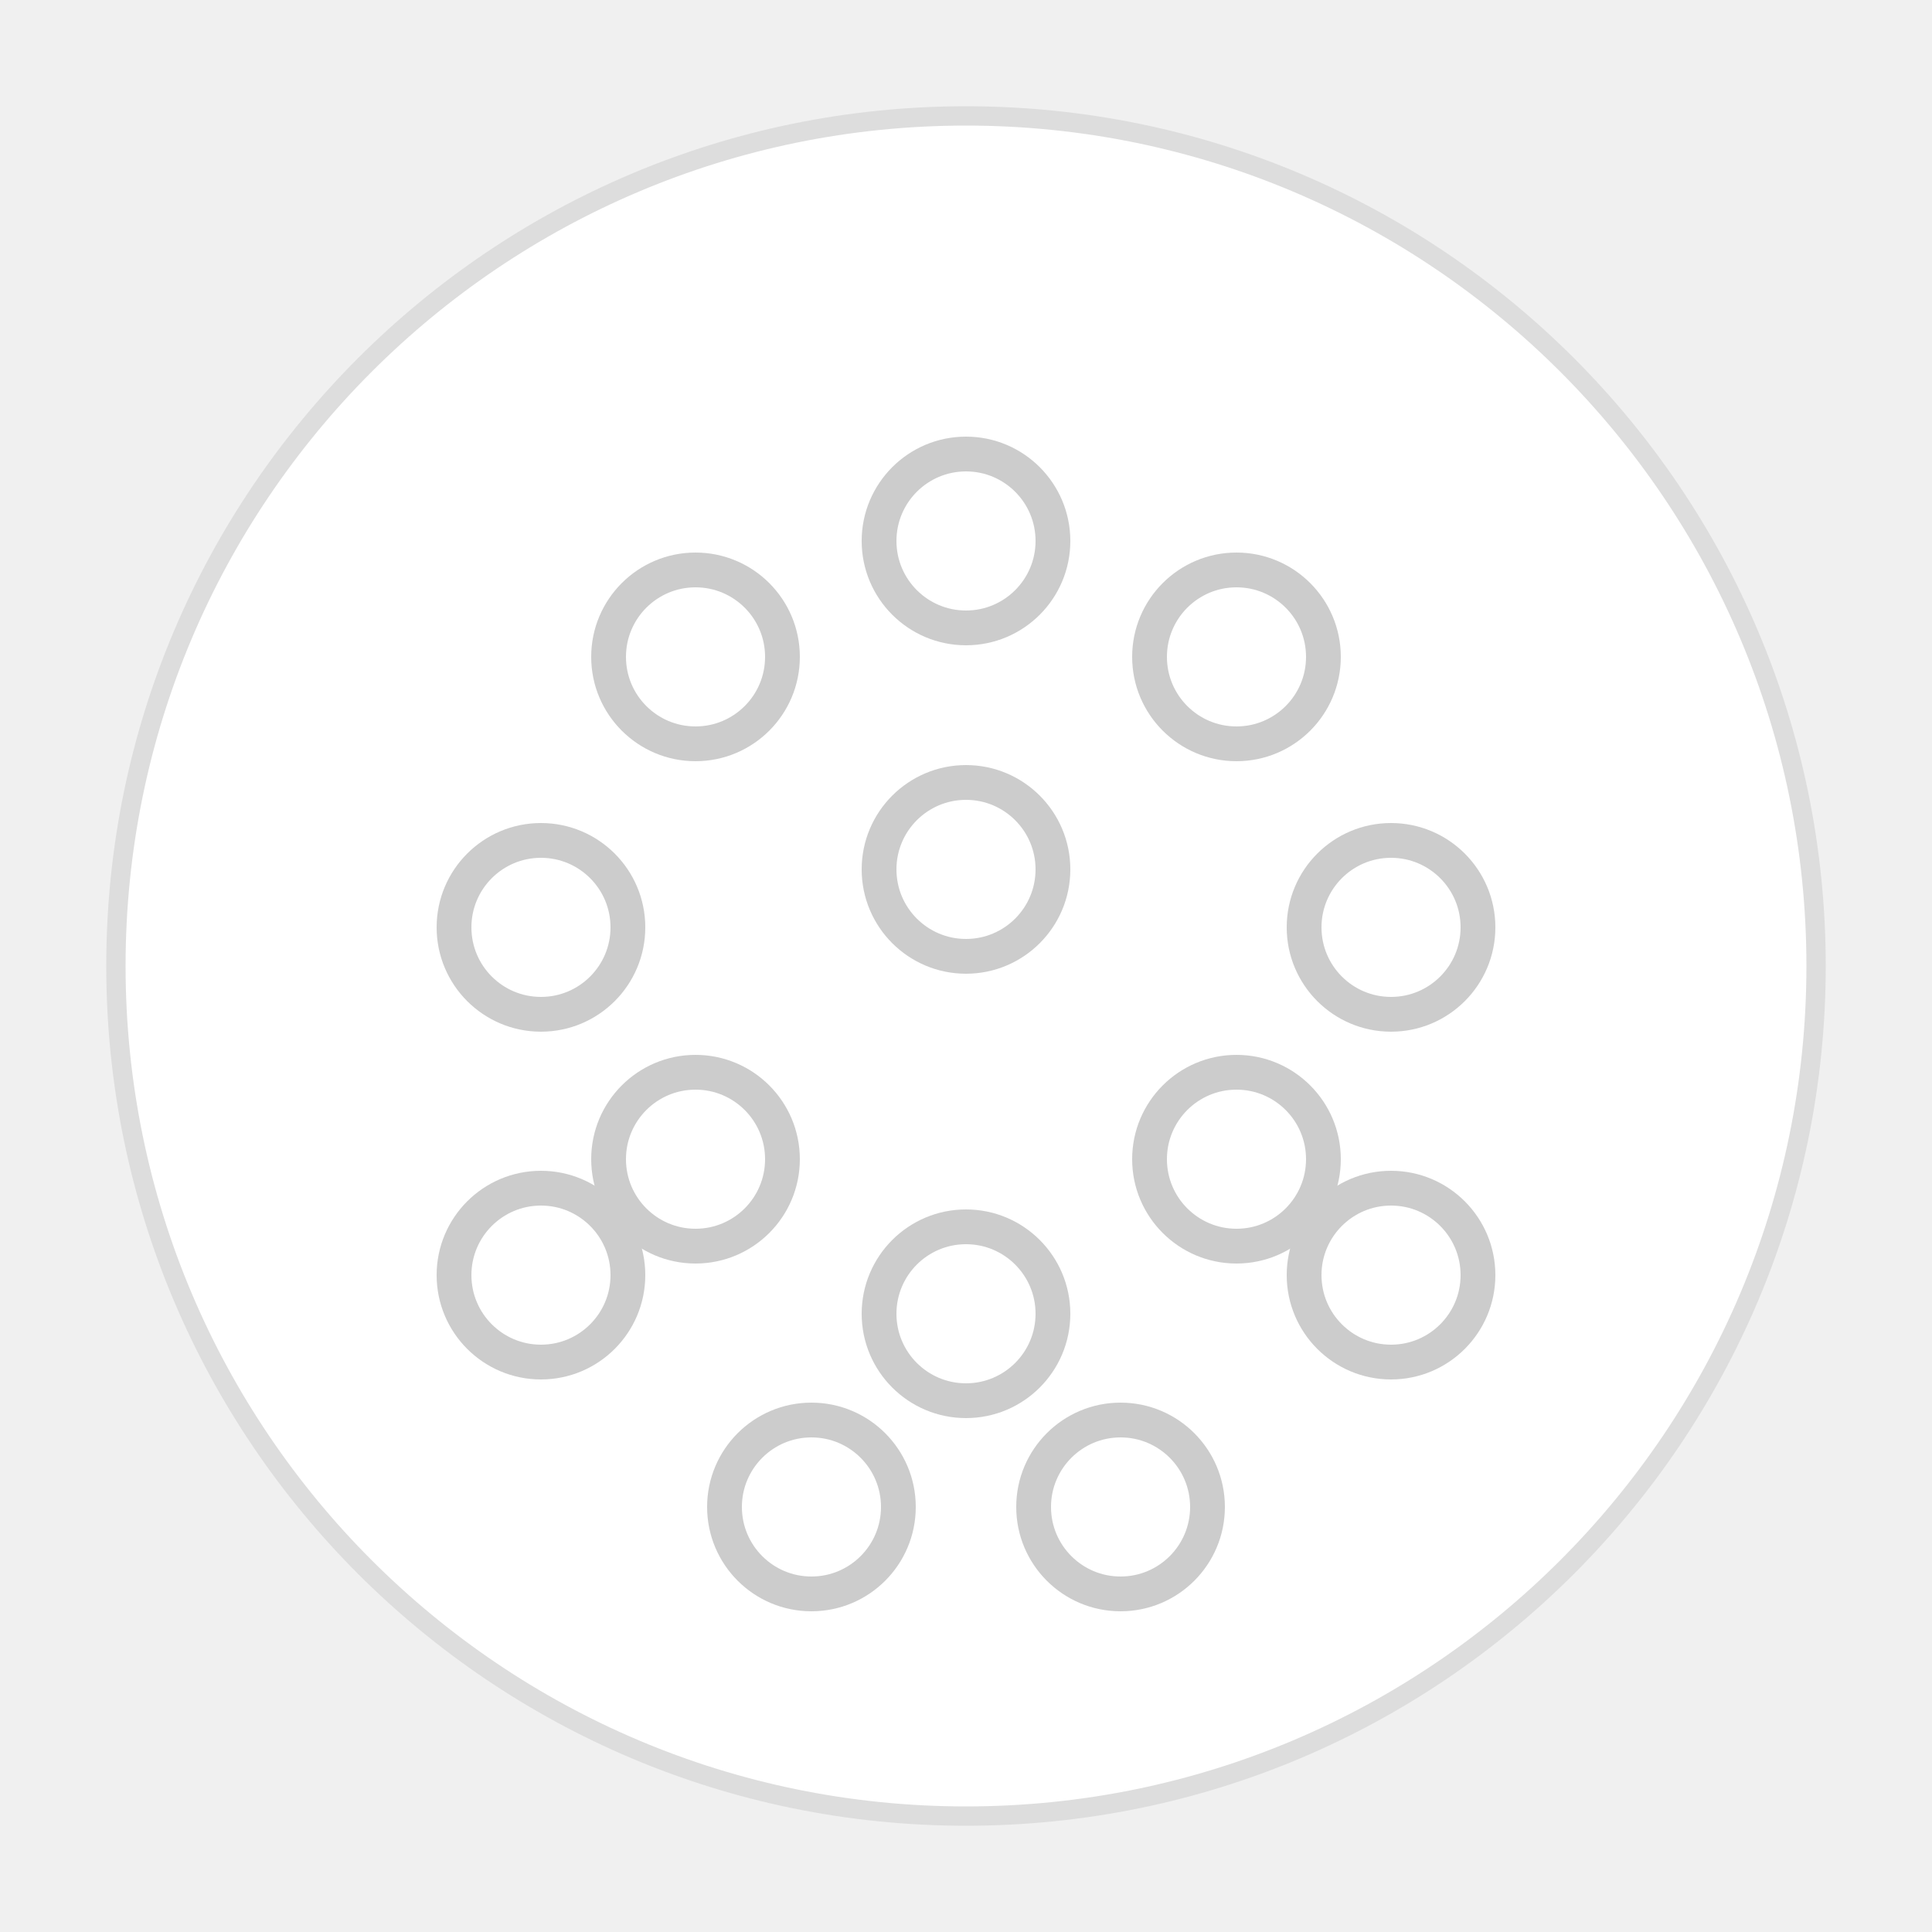
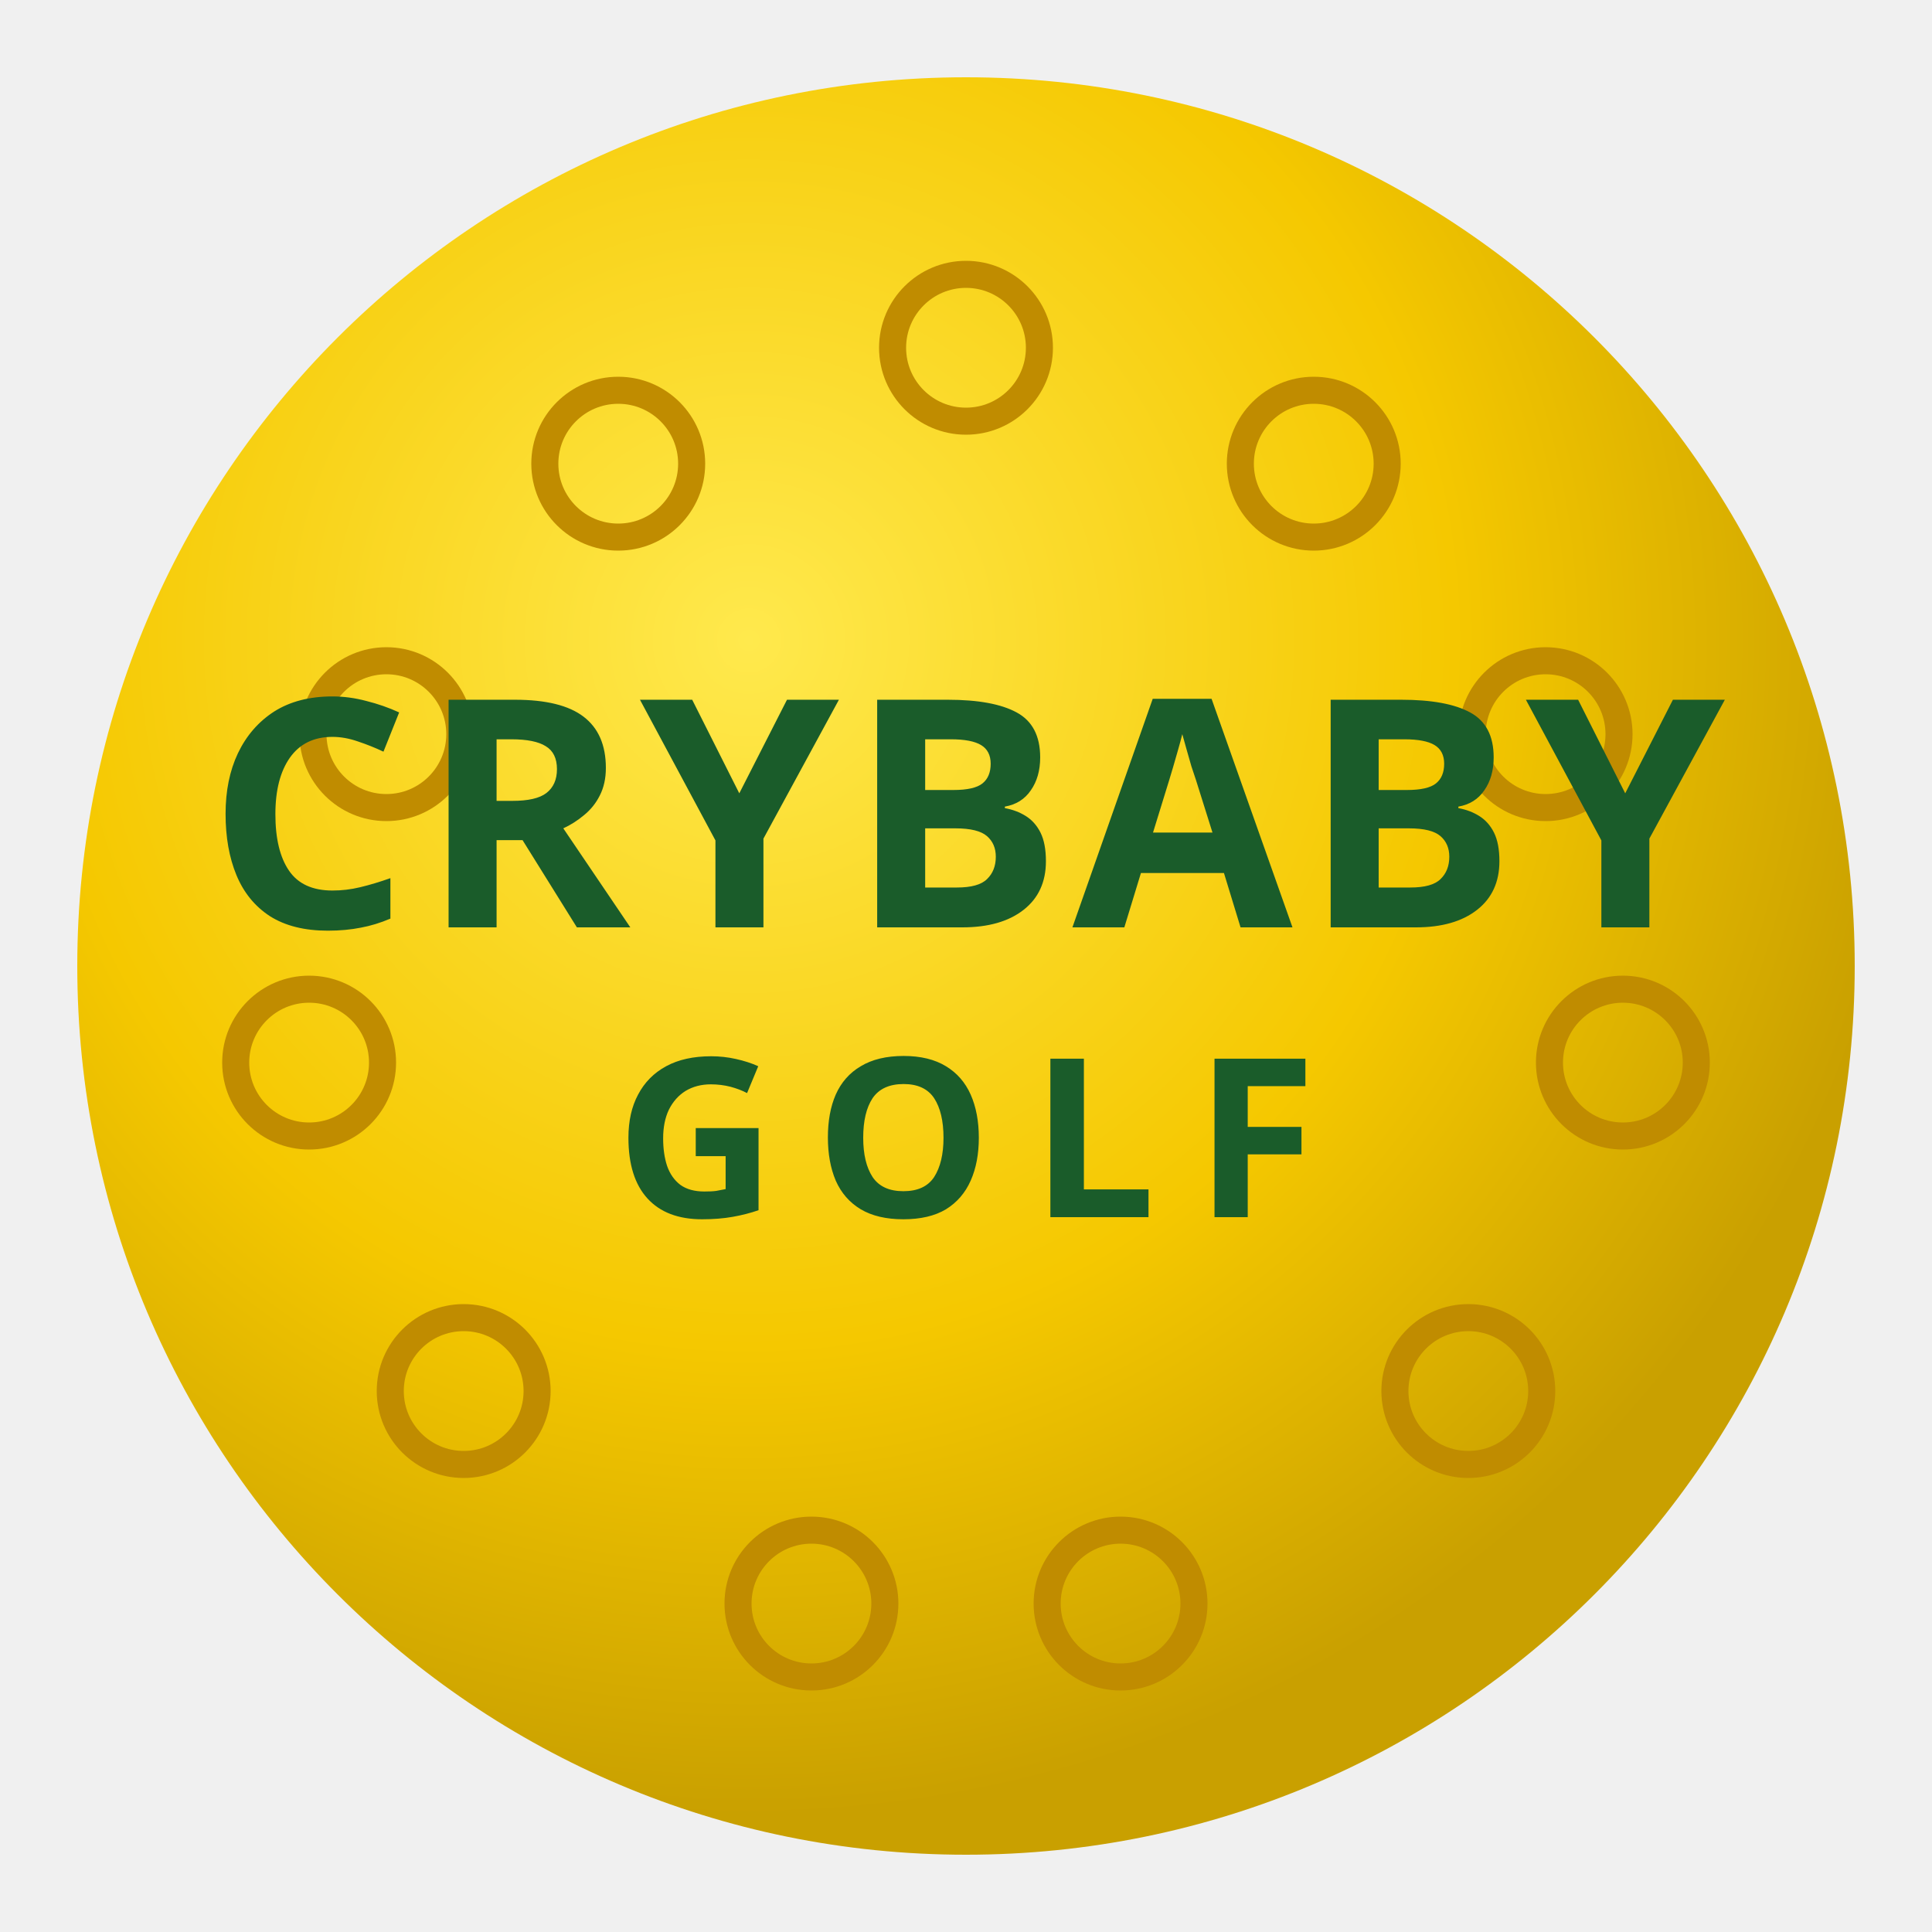
<svg xmlns="http://www.w3.org/2000/svg" viewBox="0 0 100 100">
-   <circle cx="50" cy="50" r="44" fill="white" stroke="#ddd" stroke-width="1" />
-   <circle cx="50" cy="28" r="4.5" fill="none" stroke="#ccc" stroke-width="1.8" />
-   <circle cx="36" cy="34" r="4.5" fill="none" stroke="#ccc" stroke-width="1.8" />
-   <circle cx="64" cy="34" r="4.5" fill="none" stroke="#ccc" stroke-width="1.8" />
-   <circle cx="28" cy="48" r="4.5" fill="none" stroke="#ccc" stroke-width="1.8" />
-   <circle cx="50" cy="45" r="4.5" fill="none" stroke="#ccc" stroke-width="1.8" />
-   <circle cx="72" cy="48" r="4.5" fill="none" stroke="#ccc" stroke-width="1.8" />
-   <circle cx="36" cy="60" r="4.5" fill="none" stroke="#ccc" stroke-width="1.8" />
-   <circle cx="64" cy="60" r="4.5" fill="none" stroke="#ccc" stroke-width="1.8" />
-   <circle cx="50" cy="68" r="4.5" fill="none" stroke="#ccc" stroke-width="1.8" />
-   <circle cx="28" cy="66" r="4.5" fill="none" stroke="#ccc" stroke-width="1.8" />
-   <circle cx="72" cy="66" r="4.5" fill="none" stroke="#ccc" stroke-width="1.8" />
-   <circle cx="42" cy="78" r="4.5" fill="none" stroke="#ccc" stroke-width="1.8" />
-   <circle cx="58" cy="78" r="4.5" fill="none" stroke="#ccc" stroke-width="1.8" />
+   <defs>
+     <radialGradient id="ball" cx="38%" cy="32%" r="65%">
+       <stop offset="0%" stop-color="#FFE94D" />
+       <stop offset="60%" stop-color="#F5C800" />
+       <stop offset="100%" stop-color="#C9A000" />
+     </radialGradient>
+   </defs>
+   <circle cx="50" cy="50" r="46" fill="url(#ball)" />
+   <circle cx="50" cy="18" r="3.8" fill="none" stroke="#C08C00" stroke-width="1.4" />
+   <circle cx="68" cy="24" r="3.8" fill="none" stroke="#C08C00" stroke-width="1.4" />
+   <circle cx="32" cy="24" r="3.8" fill="none" stroke="#C08C00" stroke-width="1.4" />
+   <circle cx="80" cy="38" r="3.8" fill="none" stroke="#C08C00" stroke-width="1.4" />
+   <circle cx="20" cy="38" r="3.8" fill="none" stroke="#C08C00" stroke-width="1.4" />
+   <circle cx="84" cy="55" r="3.8" fill="none" stroke="#C08C00" stroke-width="1.4" />
+   <circle cx="16" cy="55" r="3.8" fill="none" stroke="#C08C00" stroke-width="1.4" />
+   <circle cx="76" cy="72" r="3.8" fill="none" stroke="#C08C00" stroke-width="1.4" />
+   <circle cx="24" cy="72" r="3.8" fill="none" stroke="#C08C00" stroke-width="1.4" />
+   <circle cx="58" cy="83" r="3.8" fill="none" stroke="#C08C00" stroke-width="1.4" />
+   <circle cx="42" cy="83" r="3.8" fill="none" stroke="#C08C00" stroke-width="1.4" />
+   <text x="50" y="48" font-family="Arial Black, Impact, sans-serif" font-size="16.5" font-weight="900" text-anchor="middle" fill="#1a5c2a" letter-spacing="0.5">CRYBABY</text>
+   <text x="50" y="63" font-family="Arial Black, Impact, sans-serif" font-size="11.5" font-weight="900" text-anchor="middle" fill="#1a5c2a" letter-spacing="2">GOLF</text>
</svg>
